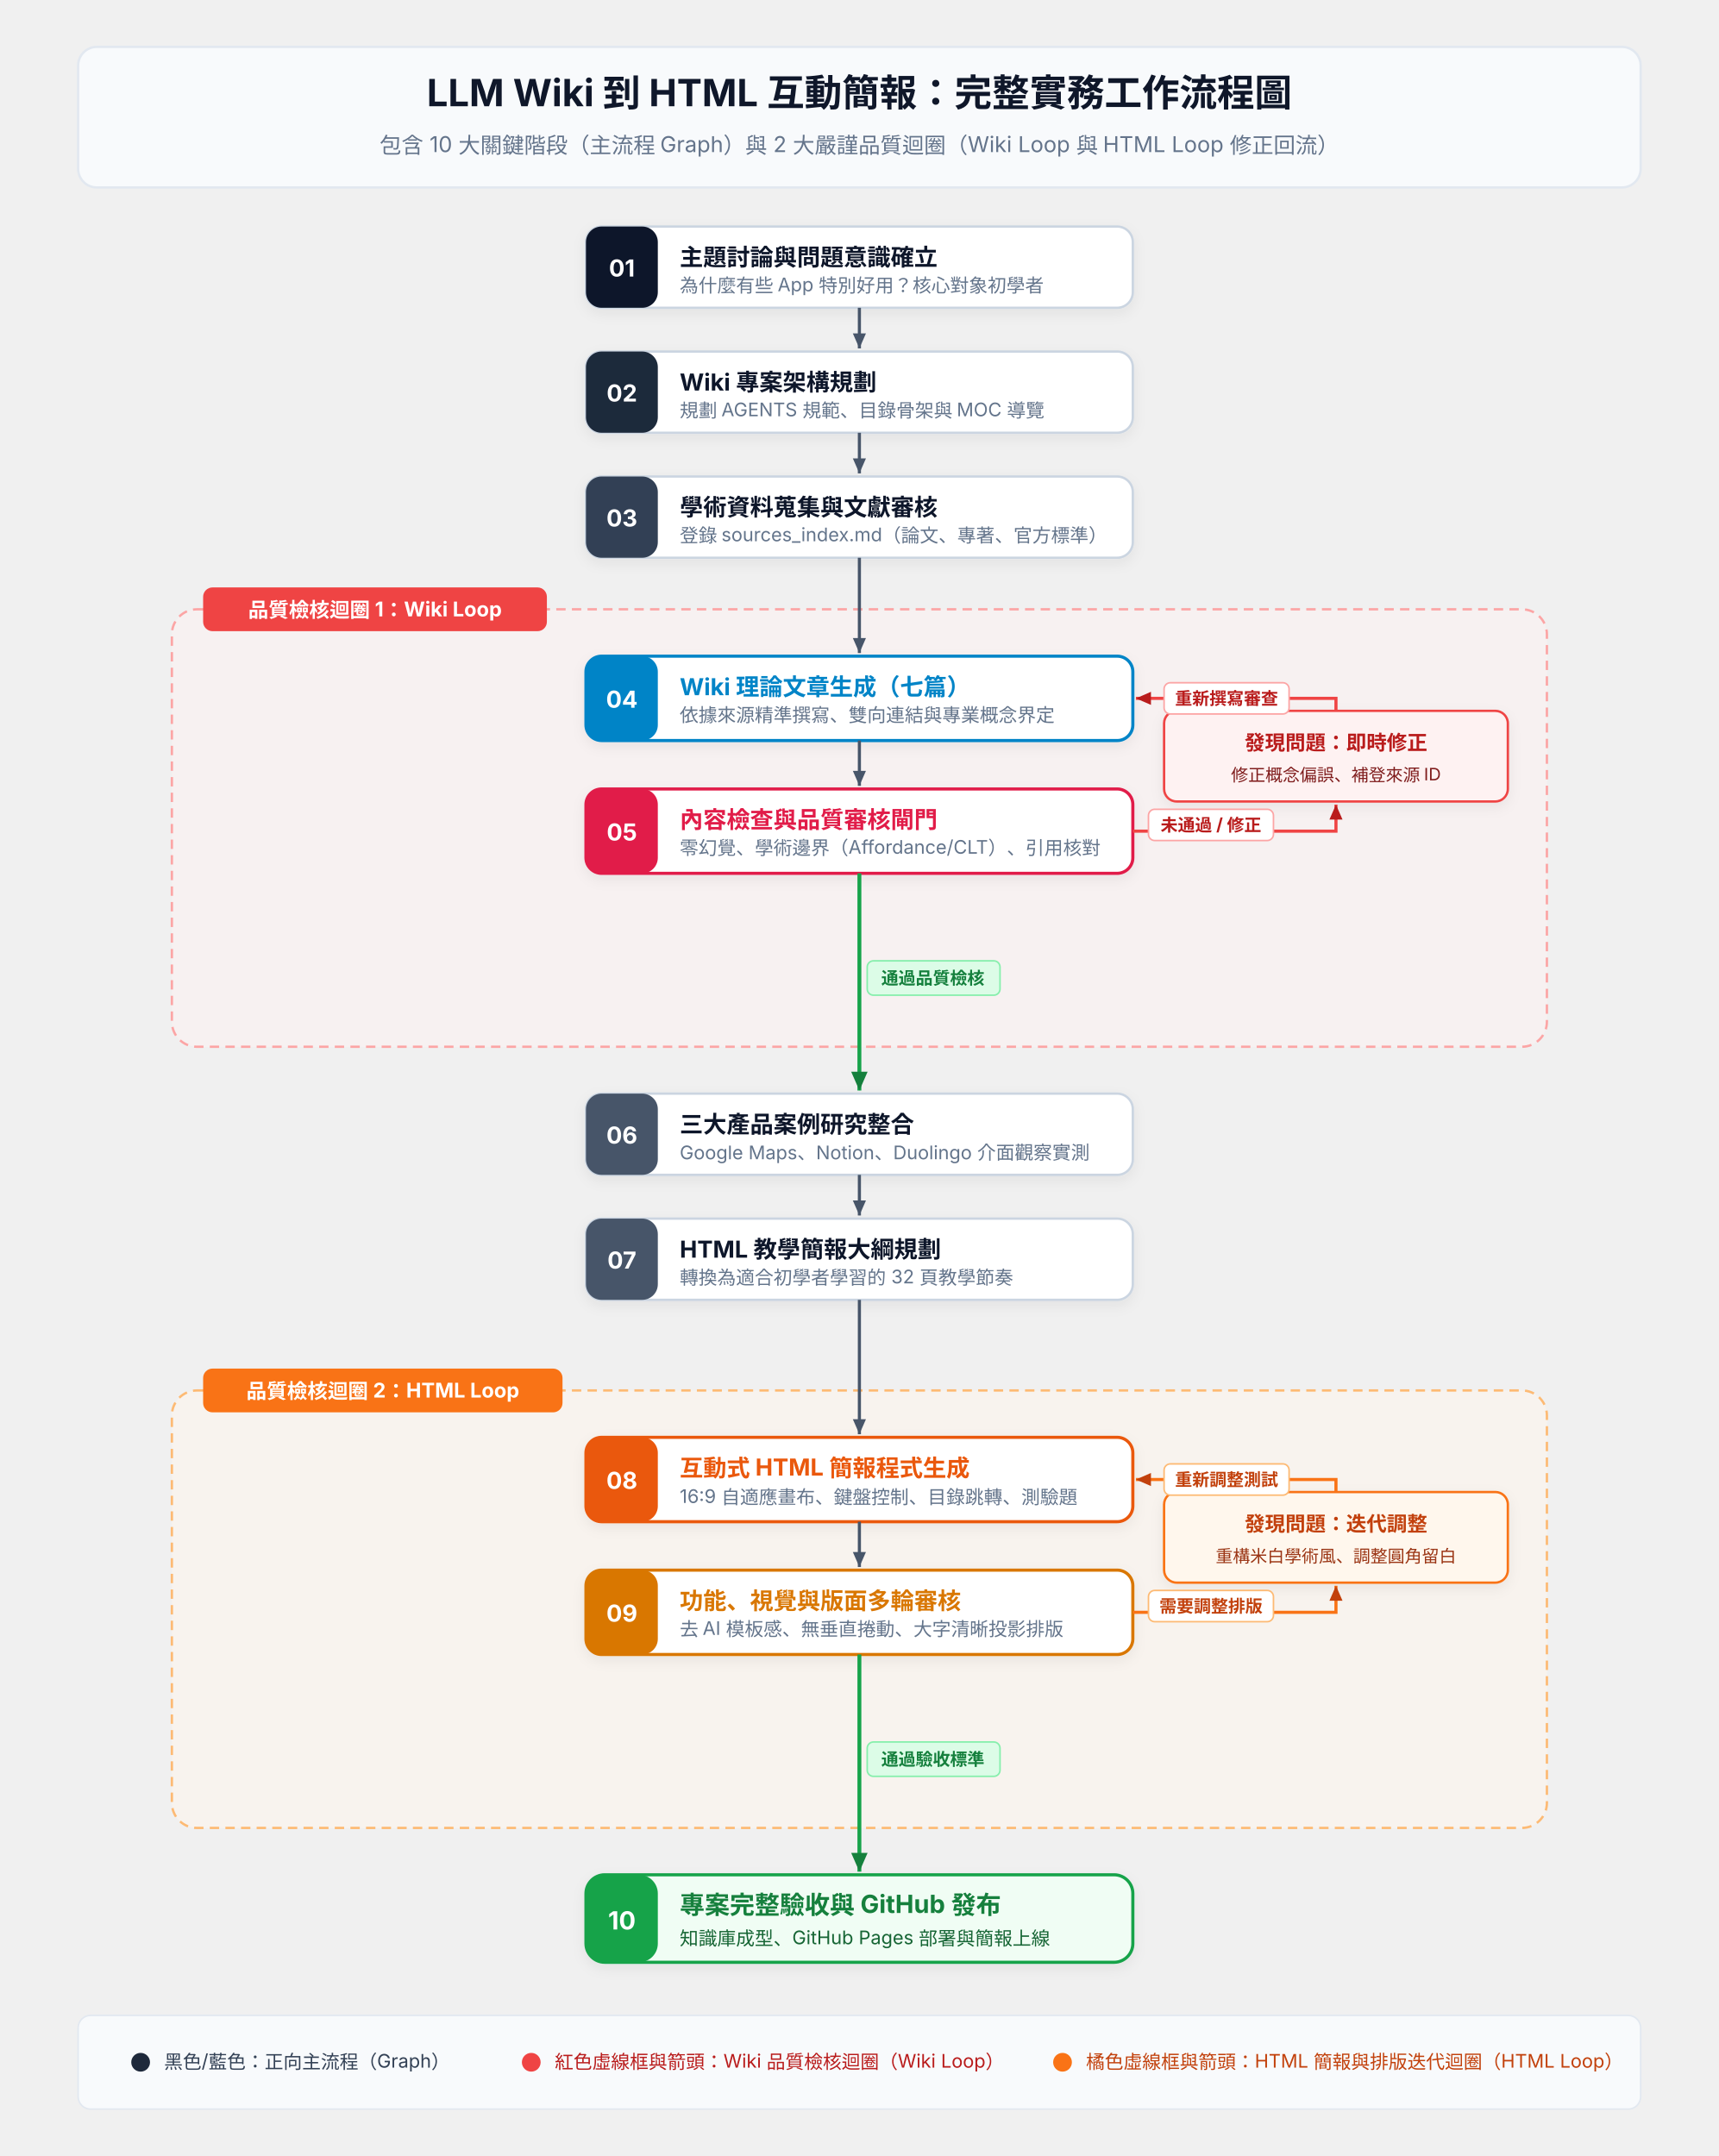
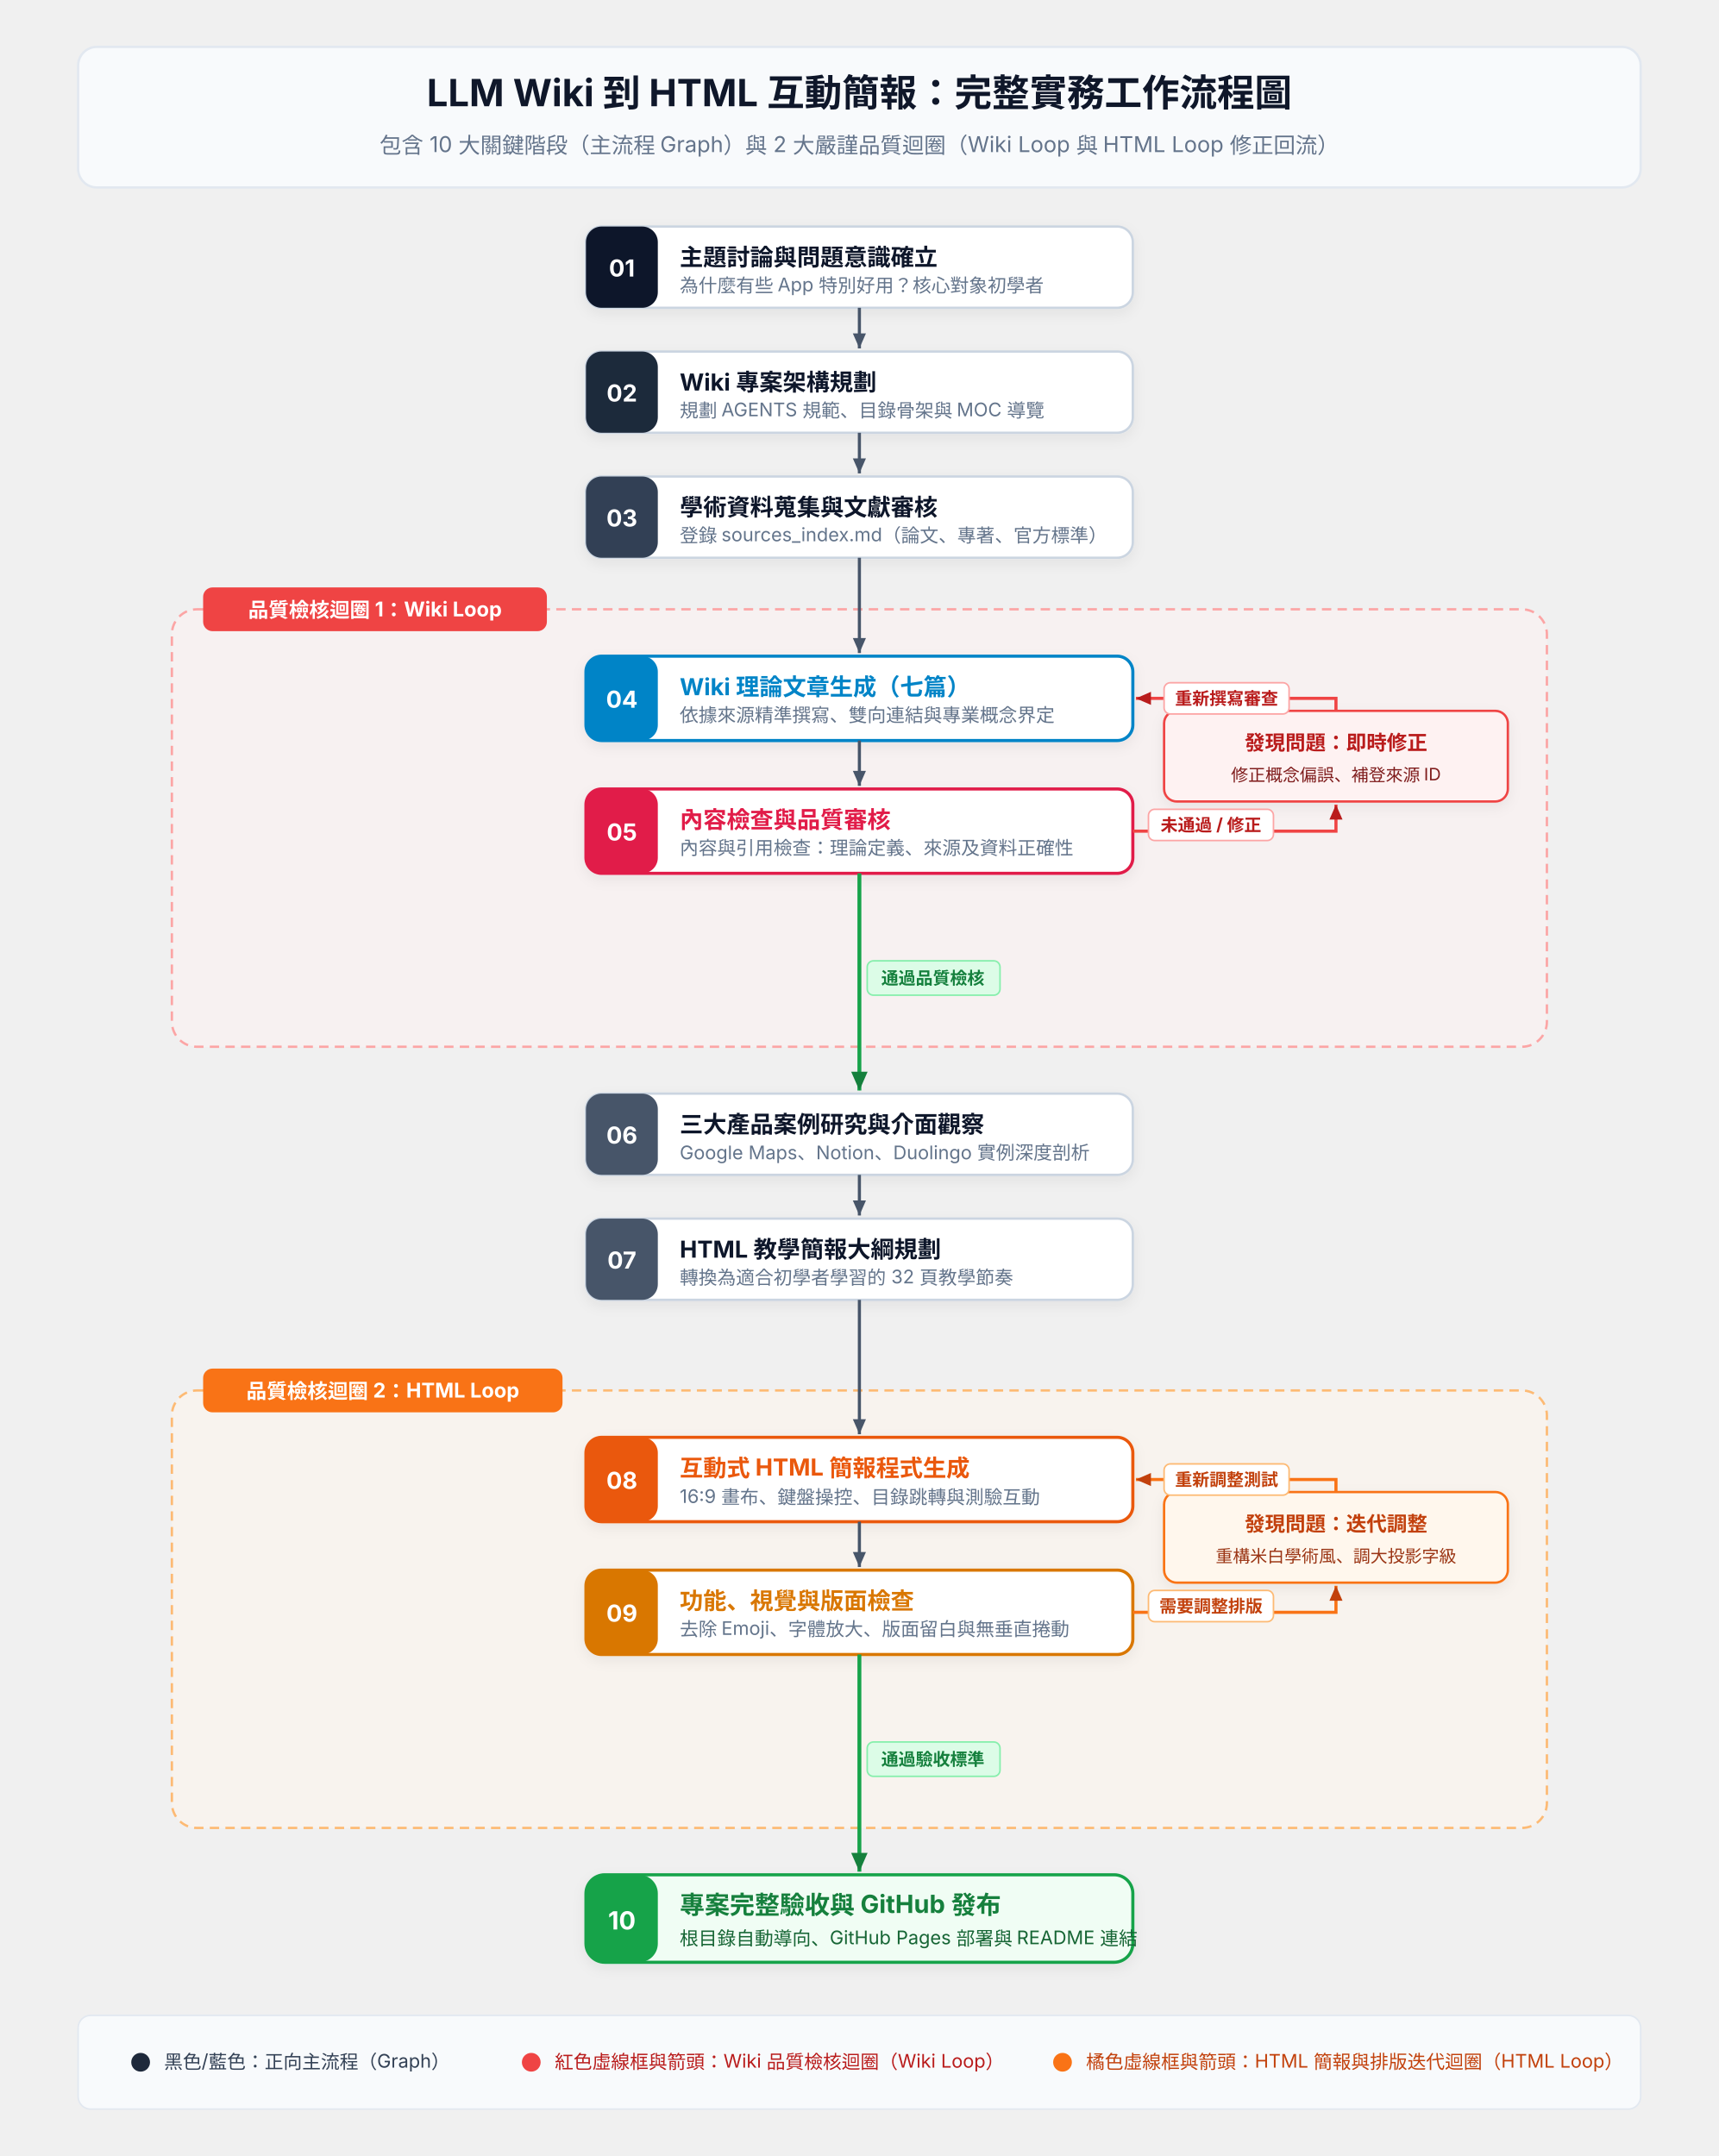
<svg xmlns="http://www.w3.org/2000/svg" viewBox="0 0 1100 1380" width="100%" height="100%" style="background-color: #ffffff; font-family: -apple-system, BlinkMacSystemFont, 'Segoe UI', 'Microsoft JhengHei', sans-serif;">
  <defs>
    <filter id="card-shadow" x="-5%" y="-5%" width="110%" height="115%" filterUnits="userSpaceOnUse">
      <feDropShadow dx="0" dy="3" stdDeviation="4" flood-color="#0f172a" flood-opacity="0.06" />
    </filter>
    <marker id="arrow" viewBox="0 0 10 10" refX="8" refY="5" markerWidth="6" markerHeight="6" orient="auto-start-reverse">
      <path d="M 0 1.5 L 8 5 L 0 8.5 z" fill="#475569" />
    </marker>
    <marker id="arrow-wiki-loop" viewBox="0 0 10 10" refX="8" refY="5" markerWidth="6" markerHeight="6" orient="auto-start-reverse">
      <path d="M 0 1.5 L 8 5 L 0 8.5 z" fill="#b91c1c" />
    </marker>
    <marker id="arrow-html-loop" viewBox="0 0 10 10" refX="8" refY="5" markerWidth="6" markerHeight="6" orient="auto-start-reverse">
      <path d="M 0 1.5 L 8 5 L 0 8.5 z" fill="#c2410c" />
    </marker>
    <marker id="arrow-pass" viewBox="0 0 10 10" refX="8" refY="5" markerWidth="6" markerHeight="6" orient="auto-start-reverse">
      <path d="M 0 1.5 L 8 5 L 0 8.5 z" fill="#15803d" />
    </marker>
  </defs>
  <rect x="50" y="30" width="1000" height="90" rx="12" fill="#f8fafc" stroke="#e2e8f0" stroke-width="1.5" />
  <text x="550" y="68" text-anchor="middle" font-size="24" font-weight="700" fill="#0f172a">LLM Wiki 到 HTML 互動簡報：完整實務工作流程圖</text>
  <text x="550" y="98" text-anchor="middle" font-size="14" fill="#64748b">包含 10 大關鍵階段（主流程 Graph）與 2 大嚴謹品質迴圈（Wiki Loop 與 HTML Loop 修正回流）</text>
  <rect x="110" y="390" width="880" height="280" rx="16" fill="#fef2f2" fill-opacity="0.5" stroke="#fca5a5" stroke-width="1.5" stroke-dasharray="6,4" />
  <rect x="130" y="376" width="220" height="28" rx="6" fill="#ef4444" />
  <text x="240" y="395" text-anchor="middle" font-size="13" font-weight="700" fill="#ffffff">品質檢核迴圈 1：Wiki Loop</text>
  <rect x="110" y="890" width="880" height="280" rx="16" fill="#fff7ed" fill-opacity="0.5" stroke="#fdba74" stroke-width="1.5" stroke-dasharray="6,4" />
  <rect x="130" y="876" width="230" height="28" rx="6" fill="#f97316" />
  <text x="245" y="895" text-anchor="middle" font-size="13" font-weight="700" fill="#ffffff">品質檢核迴圈 2：HTML Loop</text>
  <g id="node1" filter="url(#card-shadow)">
    <rect x="375" y="145" width="350" height="52" rx="10" fill="#ffffff" stroke="#cbd5e1" stroke-width="1.5" />
    <rect x="375" y="145" width="46" height="52" rx="10" fill="#0f172a" />
    <text x="398" y="177" text-anchor="middle" font-size="15" font-weight="700" fill="#ffffff">01</text>
    <text x="435" y="170" font-size="15" font-weight="700" fill="#0f172a">主題討論與問題意識確立</text>
    <text x="435" y="187" font-size="12" fill="#64748b">為什麼有些 App 特別好用？核心對象初學者</text>
  </g>
  <g id="node2" filter="url(#card-shadow)">
    <rect x="375" y="225" width="350" height="52" rx="10" fill="#ffffff" stroke="#cbd5e1" stroke-width="1.5" />
    <rect x="375" y="225" width="46" height="52" rx="10" fill="#1e293b" />
    <text x="398" y="257" text-anchor="middle" font-size="15" font-weight="700" fill="#ffffff">02</text>
    <text x="435" y="250" font-size="15" font-weight="700" fill="#0f172a">Wiki 專案架構規劃</text>
    <text x="435" y="267" font-size="12" fill="#64748b">規劃 AGENTS 規範、目錄骨架與 MOC 導覽</text>
  </g>
  <g id="node3" filter="url(#card-shadow)">
    <rect x="375" y="305" width="350" height="52" rx="10" fill="#ffffff" stroke="#cbd5e1" stroke-width="1.5" />
    <rect x="375" y="305" width="46" height="52" rx="10" fill="#334155" />
    <text x="398" y="337" text-anchor="middle" font-size="15" font-weight="700" fill="#ffffff">03</text>
    <text x="435" y="330" font-size="15" font-weight="700" fill="#0f172a">學術資料蒐集與文獻審核</text>
    <text x="435" y="347" font-size="12" fill="#64748b">登錄 sources_index.md（論文、專著、官方標準）</text>
  </g>
  <g id="node4" filter="url(#card-shadow)">
    <rect x="375" y="420" width="350" height="54" rx="10" fill="#ffffff" stroke="#0284c7" stroke-width="2" />
    <rect x="375" y="420" width="46" height="54" rx="10" fill="#0284c7" />
    <text x="398" y="453" text-anchor="middle" font-size="15" font-weight="700" fill="#ffffff">04</text>
    <text x="435" y="445" font-size="15" font-weight="700" fill="#0284c7">Wiki 理論文章生成（七篇）</text>
    <text x="435" y="462" font-size="12" fill="#64748b">依據來源精準撰寫、雙向連結與專業概念界定</text>
  </g>
  <g id="node5" filter="url(#card-shadow)">
    <rect x="375" y="505" width="350" height="54" rx="10" fill="#ffffff" stroke="#e11d48" stroke-width="2" />
    <rect x="375" y="505" width="46" height="54" rx="10" fill="#e11d48" />
    <text x="398" y="538" text-anchor="middle" font-size="15" font-weight="700" fill="#ffffff">05</text>
-     <text x="435" y="530" font-size="15" font-weight="700" fill="#e11d48">內容檢查與品質審核閘門</text>
-     <text x="435" y="547" font-size="12" fill="#64748b">零幻覺、學術邊界（Affordance/CLT）、引用核對</text>
+     <text x="435" y="530" font-size="15" font-weight="700" fill="#e11d48">內容檢查與品質審核</text>
+     <text x="435" y="547" font-size="12" fill="#64748b">內容與引用檢查：理論定義、來源及資料正確性</text>
  </g>
  <g id="loop1-mod" filter="url(#card-shadow)">
    <rect x="745" y="455" width="220" height="58" rx="8" fill="#fef2f2" stroke="#ef4444" stroke-width="1.5" />
    <text x="855" y="480" text-anchor="middle" font-size="13" font-weight="700" fill="#b91c1c">發現問題：即時修正</text>
    <text x="855" y="500" text-anchor="middle" font-size="11" fill="#7f1d1d">修正概念偏誤、補登來源 ID</text>
  </g>
  <g id="node6" filter="url(#card-shadow)">
    <rect x="375" y="700" width="350" height="52" rx="10" fill="#ffffff" stroke="#cbd5e1" stroke-width="1.5" />
    <rect x="375" y="700" width="46" height="52" rx="10" fill="#475569" />
    <text x="398" y="732" text-anchor="middle" font-size="15" font-weight="700" fill="#ffffff">06</text>
-     <text x="435" y="725" font-size="15" font-weight="700" fill="#0f172a">三大產品案例研究整合</text>
-     <text x="435" y="742" font-size="12" fill="#64748b">Google Maps、Notion、Duolingo 介面觀察實測</text>
+     <text x="435" y="725" font-size="15" font-weight="700" fill="#0f172a">三大產品案例研究與介面觀察</text>
+     <text x="435" y="742" font-size="12" fill="#64748b">Google Maps、Notion、Duolingo 實例深度剖析</text>
  </g>
  <g id="node7" filter="url(#card-shadow)">
    <rect x="375" y="780" width="350" height="52" rx="10" fill="#ffffff" stroke="#cbd5e1" stroke-width="1.5" />
    <rect x="375" y="780" width="46" height="52" rx="10" fill="#475569" />
    <text x="398" y="812" text-anchor="middle" font-size="15" font-weight="700" fill="#ffffff">07</text>
    <text x="435" y="805" font-size="15" font-weight="700" fill="#0f172a">HTML 教學簡報大綱規劃</text>
    <text x="435" y="822" font-size="12" fill="#64748b">轉換為適合初學者學習的 32 頁教學節奏</text>
  </g>
  <g id="node8" filter="url(#card-shadow)">
    <rect x="375" y="920" width="350" height="54" rx="10" fill="#ffffff" stroke="#ea580c" stroke-width="2" />
    <rect x="375" y="920" width="46" height="54" rx="10" fill="#ea580c" />
    <text x="398" y="953" text-anchor="middle" font-size="15" font-weight="700" fill="#ffffff">08</text>
    <text x="435" y="945" font-size="15" font-weight="700" fill="#ea580c">互動式 HTML 簡報程式生成</text>
-     <text x="435" y="962" font-size="12" fill="#64748b">16:9 自適應畫布、鍵盤控制、目錄跳轉、測驗題</text>
+     <text x="435" y="962" font-size="12" fill="#64748b">16:9 畫布、鍵盤操控、目錄跳轉與測驗互動</text>
  </g>
  <g id="node9" filter="url(#card-shadow)">
    <rect x="375" y="1005" width="350" height="54" rx="10" fill="#ffffff" stroke="#d97706" stroke-width="2" />
    <rect x="375" y="1005" width="46" height="54" rx="10" fill="#d97706" />
    <text x="398" y="1038" text-anchor="middle" font-size="15" font-weight="700" fill="#ffffff">09</text>
-     <text x="435" y="1030" font-size="15" font-weight="700" fill="#d97706">功能、視覺與版面多輪審核</text>
-     <text x="435" y="1047" font-size="12" fill="#64748b">去 AI 模板感、無垂直捲動、大字清晰投影排版</text>
+     <text x="435" y="1030" font-size="15" font-weight="700" fill="#d97706">功能、視覺與版面檢查</text>
+     <text x="435" y="1047" font-size="12" fill="#64748b">去除 Emoji、字體放大、版面留白與無垂直捲動</text>
  </g>
  <g id="loop2-mod" filter="url(#card-shadow)">
    <rect x="745" y="955" width="220" height="58" rx="8" fill="#fff7ed" stroke="#f97316" stroke-width="1.5" />
    <text x="855" y="980" text-anchor="middle" font-size="13" font-weight="700" fill="#c2410c">發現問題：迭代調整</text>
-     <text x="855" y="1000" text-anchor="middle" font-size="11" fill="#9a3412">重構米白學術風、調整圓角留白</text>
+     <text x="855" y="1000" text-anchor="middle" font-size="11" fill="#9a3412">重構米白學術風、調大投影字級</text>
  </g>
  <g id="node10" filter="url(#card-shadow)">
    <rect x="375" y="1200" width="350" height="56" rx="12" fill="#f0fdf4" stroke="#16a34a" stroke-width="2" />
    <rect x="375" y="1200" width="46" height="56" rx="12" fill="#16a34a" />
    <text x="398" y="1235" text-anchor="middle" font-size="16" font-weight="700" fill="#ffffff">10</text>
    <text x="435" y="1225" font-size="16" font-weight="700" fill="#15803d">專案完整驗收與 GitHub 發布</text>
-     <text x="435" y="1245" font-size="12" fill="#166534">知識庫成型、GitHub Pages 部署與簡報上線</text>
+     <text x="435" y="1245" font-size="12" fill="#166534">根目錄自動導向、GitHub Pages 部署與 README 連結</text>
  </g>
  <line x1="550" y1="197" x2="550" y2="223" stroke="#475569" stroke-width="2" marker-end="url(#arrow)" />
  <line x1="550" y1="277" x2="550" y2="303" stroke="#475569" stroke-width="2" marker-end="url(#arrow)" />
  <line x1="550" y1="357" x2="550" y2="418" stroke="#475569" stroke-width="2" marker-end="url(#arrow)" />
  <line x1="550" y1="474" x2="550" y2="503" stroke="#475569" stroke-width="2" marker-end="url(#arrow)" />
  <path d="M 725 532 L 855 532 L 855 515" fill="none" stroke="#ef4444" stroke-width="2" marker-end="url(#arrow-wiki-loop)" />
  <rect x="735" y="518" width="80" height="20" rx="4" fill="#ffffff" stroke="#fca5a5" stroke-width="1" />
  <text x="775" y="532" text-anchor="middle" font-size="11" font-weight="700" fill="#b91c1c">未通過 / 修正</text>
  <path d="M 855 455 L 855 447 L 727 447" fill="none" stroke="#ef4444" stroke-width="2" marker-end="url(#arrow-wiki-loop)" />
  <rect x="745" y="437" width="80" height="20" rx="4" fill="#ffffff" stroke="#fca5a5" stroke-width="1" />
  <text x="785" y="451" text-anchor="middle" font-size="11" font-weight="700" fill="#b91c1c">重新撰寫審查</text>
  <line x1="550" y1="559" x2="550" y2="698" stroke="#16a34a" stroke-width="2.5" marker-end="url(#arrow-pass)" />
  <rect x="555" y="615" width="85" height="22" rx="4" fill="#dcfce7" stroke="#86efac" stroke-width="1" />
  <text x="597" y="630" text-anchor="middle" font-size="11" font-weight="700" fill="#15803d">通過品質檢核</text>
  <line x1="550" y1="752" x2="550" y2="778" stroke="#475569" stroke-width="2" marker-end="url(#arrow)" />
  <line x1="550" y1="832" x2="550" y2="918" stroke="#475569" stroke-width="2" marker-end="url(#arrow)" />
  <line x1="550" y1="974" x2="550" y2="1003" stroke="#475569" stroke-width="2" marker-end="url(#arrow)" />
  <path d="M 725 1032 L 855 1032 L 855 1015" fill="none" stroke="#f97316" stroke-width="2" marker-end="url(#arrow-html-loop)" />
  <rect x="735" y="1018" width="80" height="20" rx="4" fill="#ffffff" stroke="#fdba74" stroke-width="1" />
  <text x="775" y="1032" text-anchor="middle" font-size="11" font-weight="700" fill="#c2410c">需要調整排版</text>
  <path d="M 855 955 L 855 947 L 727 947" fill="none" stroke="#f97316" stroke-width="2" marker-end="url(#arrow-html-loop)" />
  <rect x="745" y="937" width="80" height="20" rx="4" fill="#ffffff" stroke="#fdba74" stroke-width="1" />
  <text x="785" y="951" text-anchor="middle" font-size="11" font-weight="700" fill="#c2410c">重新調整測試</text>
  <line x1="550" y1="1059" x2="550" y2="1198" stroke="#16a34a" stroke-width="2.5" marker-end="url(#arrow-pass)" />
  <rect x="555" y="1115" width="85" height="22" rx="4" fill="#dcfce7" stroke="#86efac" stroke-width="1" />
  <text x="597" y="1130" text-anchor="middle" font-size="11" font-weight="700" fill="#15803d">通過驗收標準</text>
  <rect x="50" y="1290" width="1000" height="60" rx="8" fill="#f8fafc" stroke="#e2e8f0" stroke-width="1" />
  <circle cx="90" cy="1320" r="6" fill="#1e293b" />
  <text x="105" y="1324" font-size="12" fill="#334155">黑色/藍色：正向主流程（Graph）</text>
  <circle cx="340" cy="1320" r="6" fill="#ef4444" />
  <text x="355" y="1324" font-size="12" fill="#b91c1c">紅色虛線框與箭頭：Wiki 品質檢核迴圈（Wiki Loop）</text>
  <circle cx="680" cy="1320" r="6" fill="#f97316" />
  <text x="695" y="1324" font-size="12" fill="#c2410c">橘色虛線框與箭頭：HTML 簡報與排版迭代迴圈（HTML Loop）</text>
</svg>
